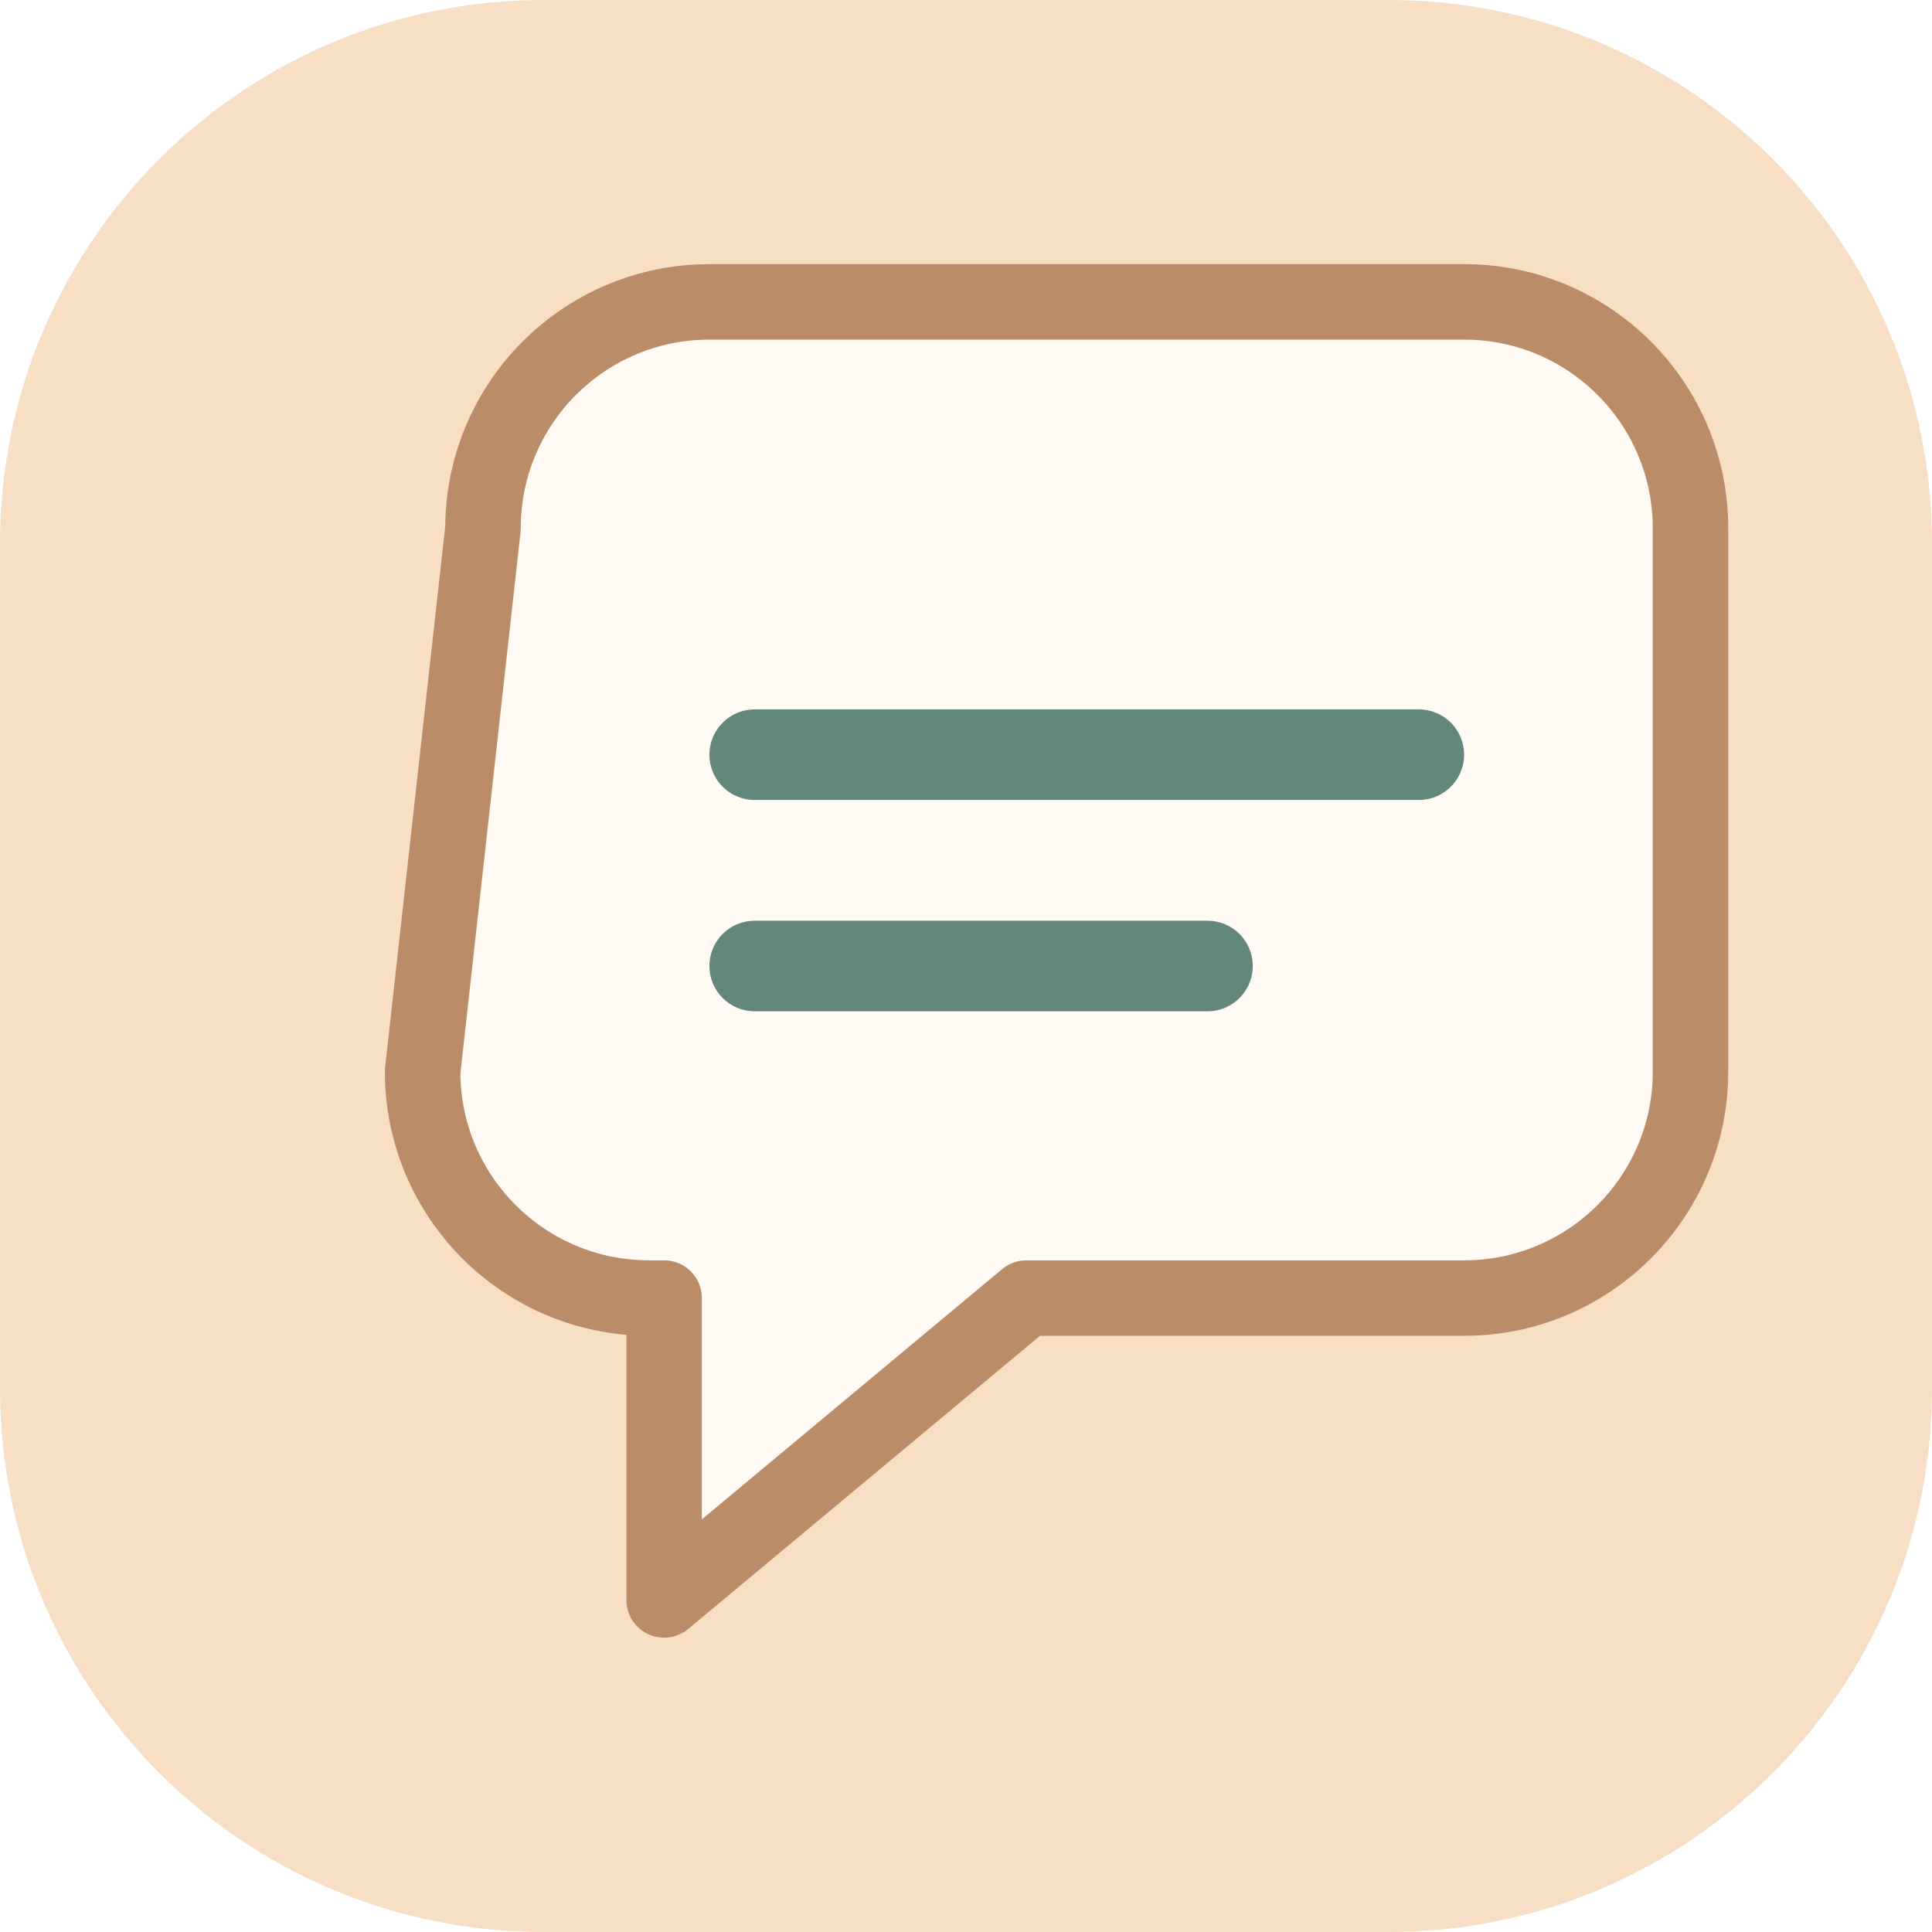
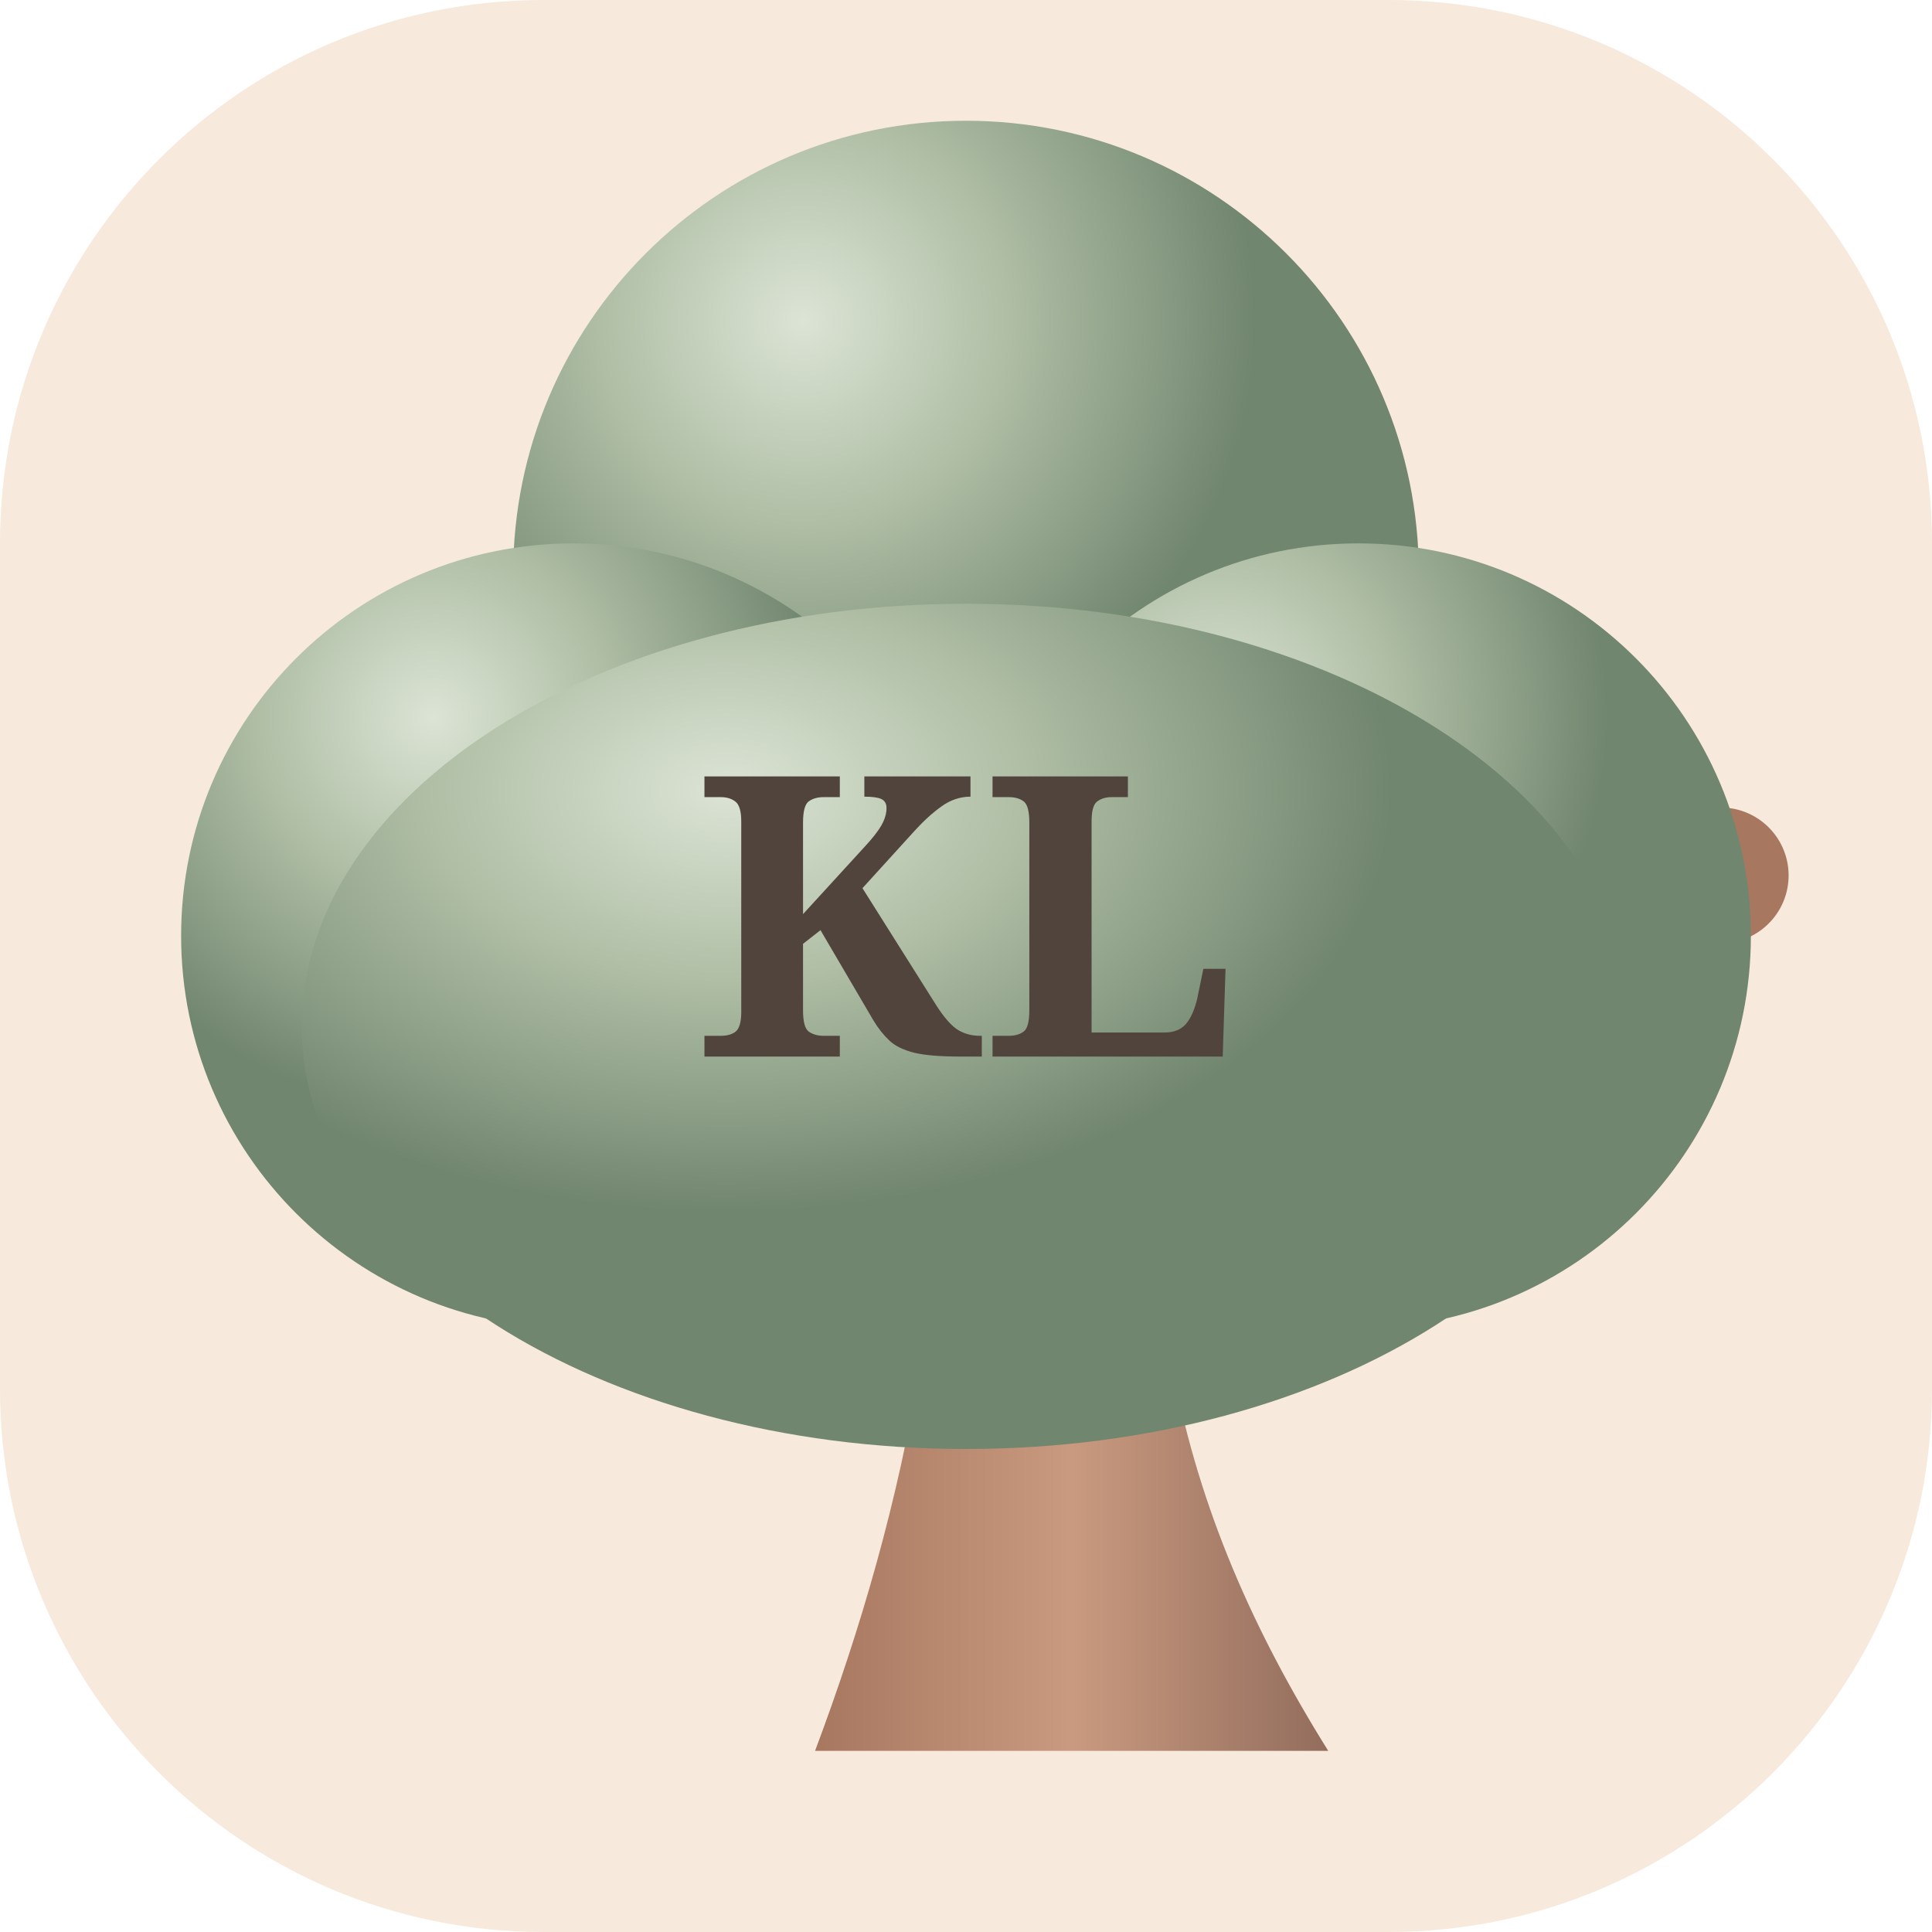
- <svg xmlns="http://www.w3.org/2000/svg" viewBox="0 0 64 64">
-   <rect width="64" height="64" rx="18" fill="#f7dfc6" />
-   <path d="M16 17.5A7.5 7.5 0 0 1 23.5 10h25A7.5 7.5 0 0 1 56 17.5v18a7.5 7.5 0 0 1-7.5 7.5H34L22 53v-10h-.5a7.5 7.5 0 0 1-7.5-7.5z" fill="#fffaf4" stroke="#bb8c68" stroke-width="2.5" stroke-linejoin="round" />
-   <path d="M25 25h22M25 32h15" fill="none" stroke="#64877b" stroke-width="3" stroke-linecap="round" />
+ <svg xmlns="http://www.w3.org/2000/svg" viewBox="0 0 64 64" role="img" aria-label="KL">
+   <defs>
+     <radialGradient id="leaves" cx="32%" cy="22%">
+       <stop stop-color="#dce4d5" />
+       <stop offset=".45" stop-color="#afbea5" />
+       <stop offset="1" stop-color="#71866f" />
+     </radialGradient>
+     <linearGradient id="wood">
+       <stop stop-color="#a87760" />
+       <stop offset=".5" stop-color="#c99a7f" />
+       <stop offset="1" stop-color="#936d5d" />
+     </linearGradient>
+   </defs>
+   <rect width="64" height="64" rx="18" fill="#f7e9dc" />
+   <path d="M27 58c3-8 5-17 4-28h8c-2 12 0 20 5 28H27Z" fill="url(#wood)" />
+   <path d="M32 42c-5-7-10-10-16-13m25 13c5-7 10-10 16-13" fill="none" stroke="#a87760" stroke-width="4.5" stroke-linecap="round" />
+   <g fill="url(#leaves)">
+     <circle cx="32" cy="19" r="15" />
+     <circle cx="19" cy="31" r="13" />
+     <circle cx="45" cy="31" r="13" />
+     <ellipse cx="32" cy="34" rx="22" ry="14" />
+   </g>
+   <text x="32" y="35" text-anchor="middle" font-family="Georgia,serif" font-size="13" font-weight="700" fill="#51443d">KL</text>
</svg>
